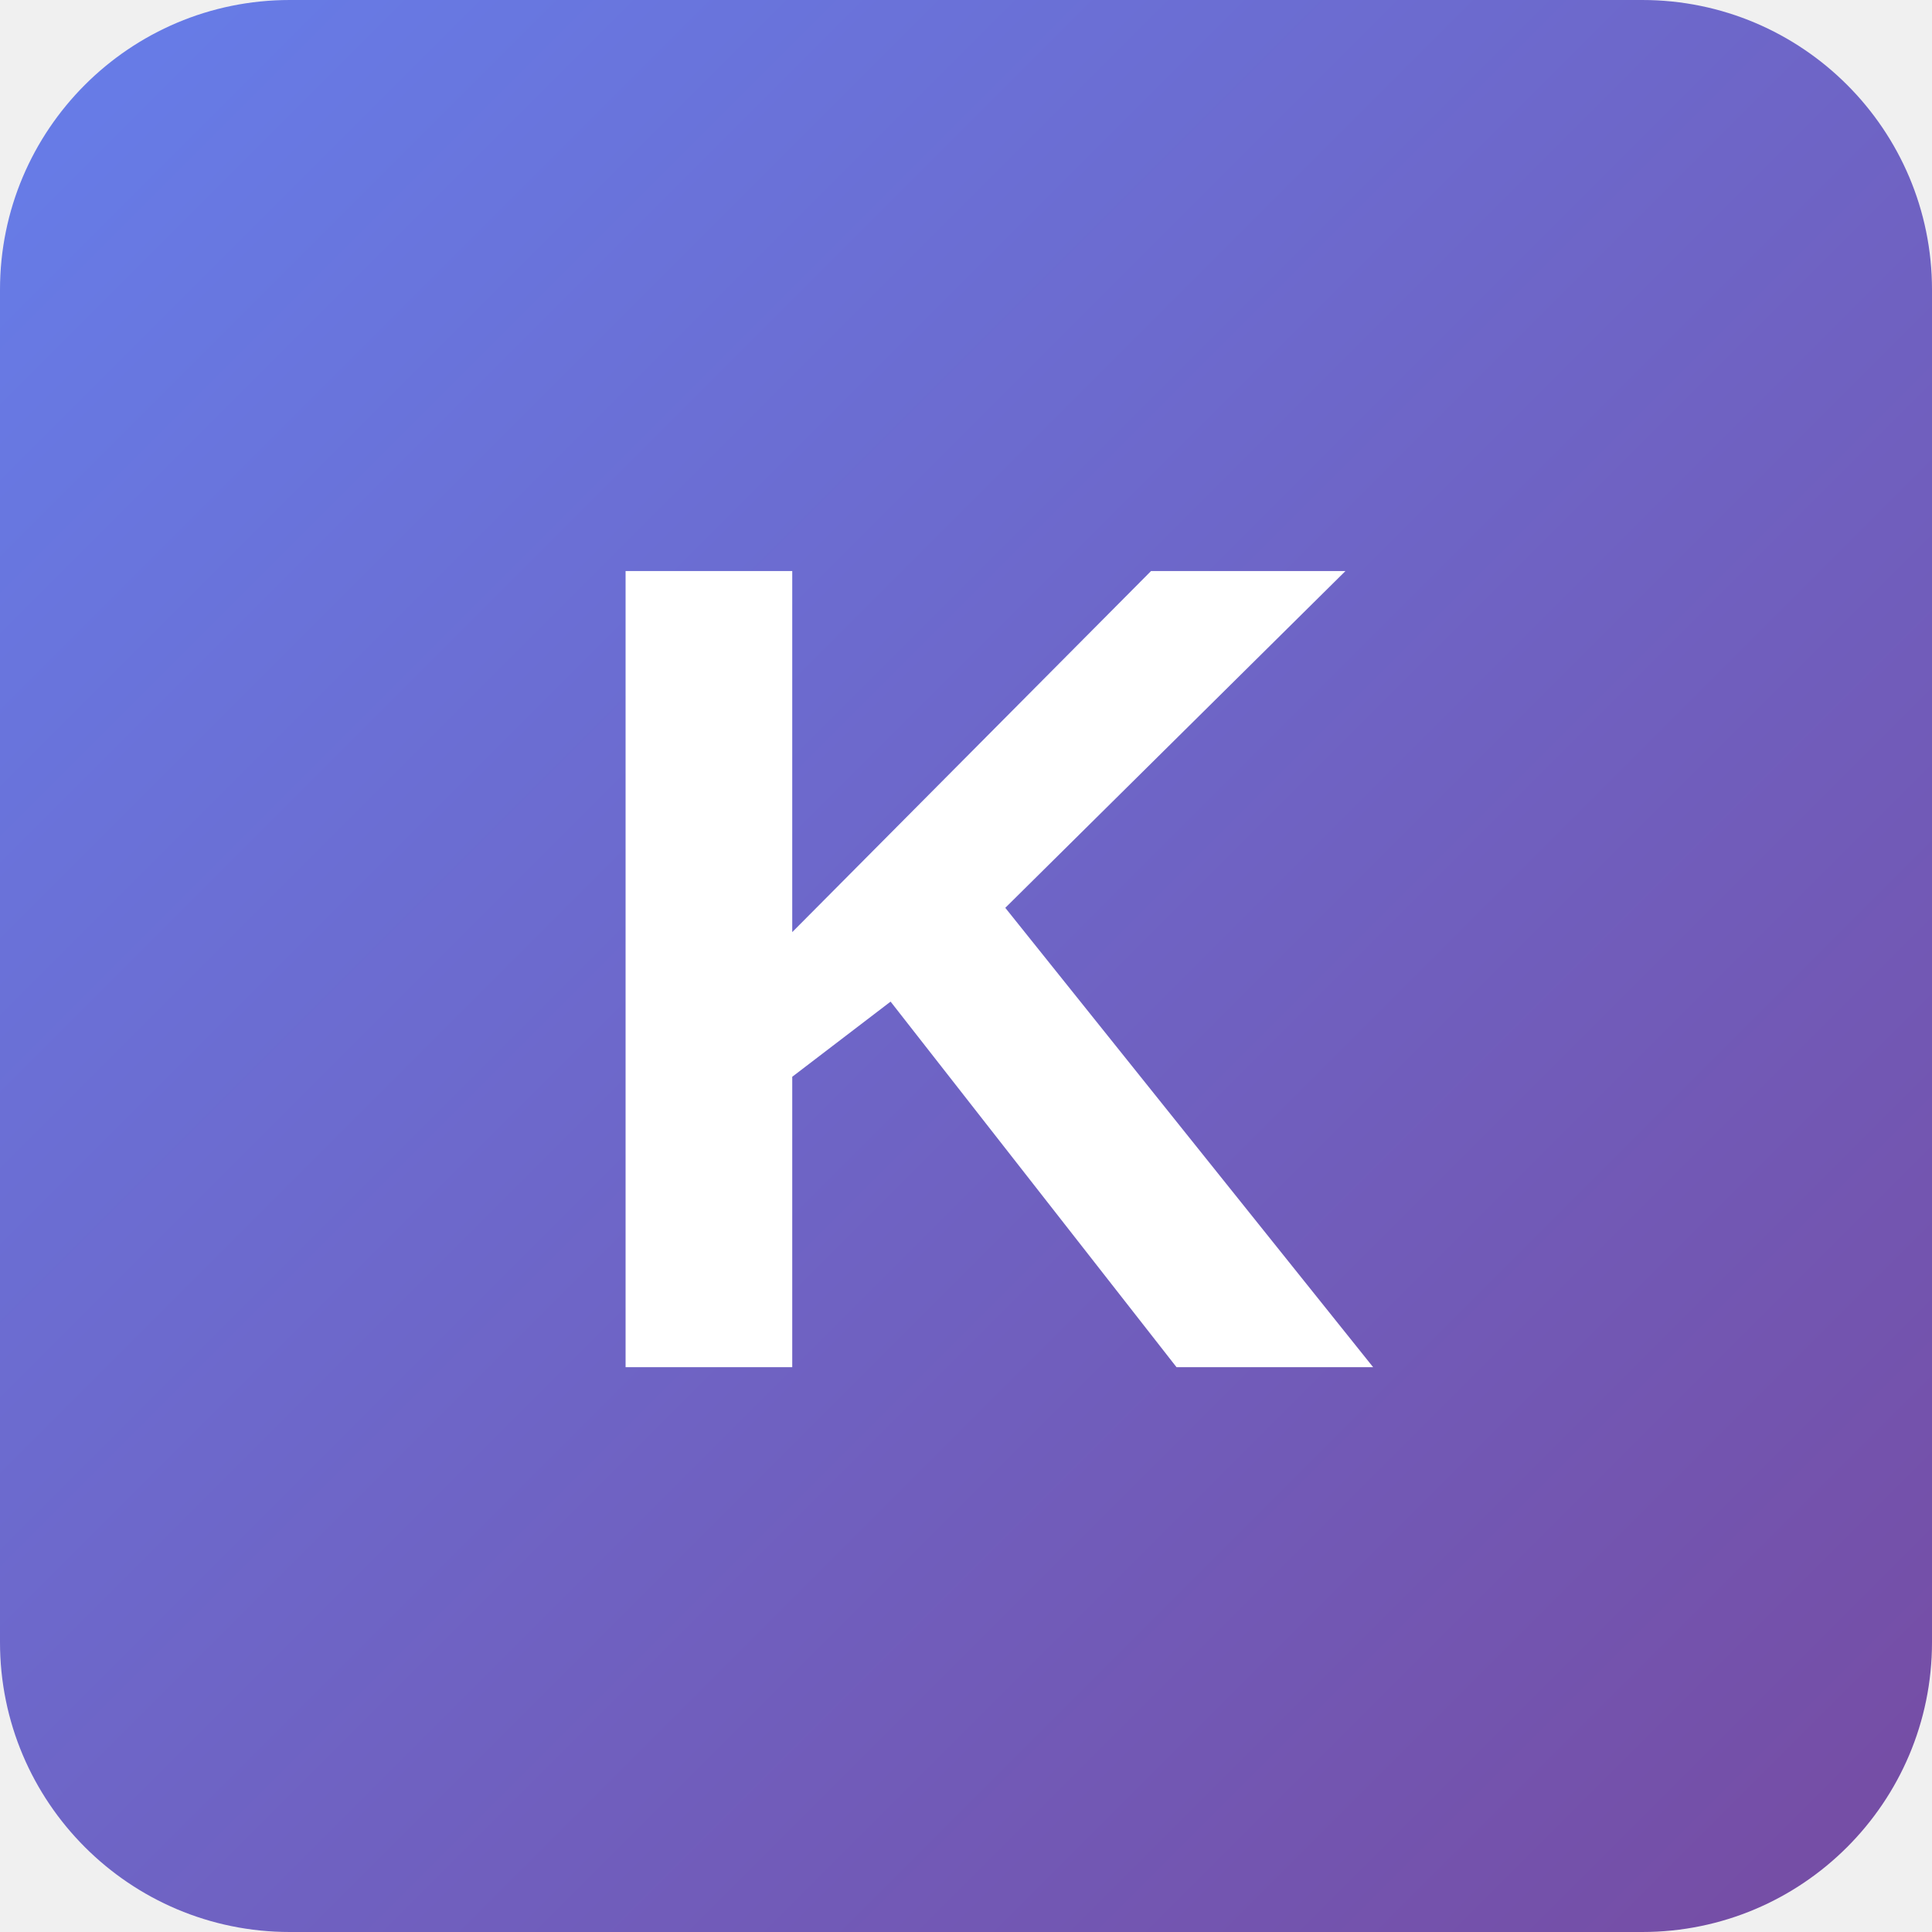
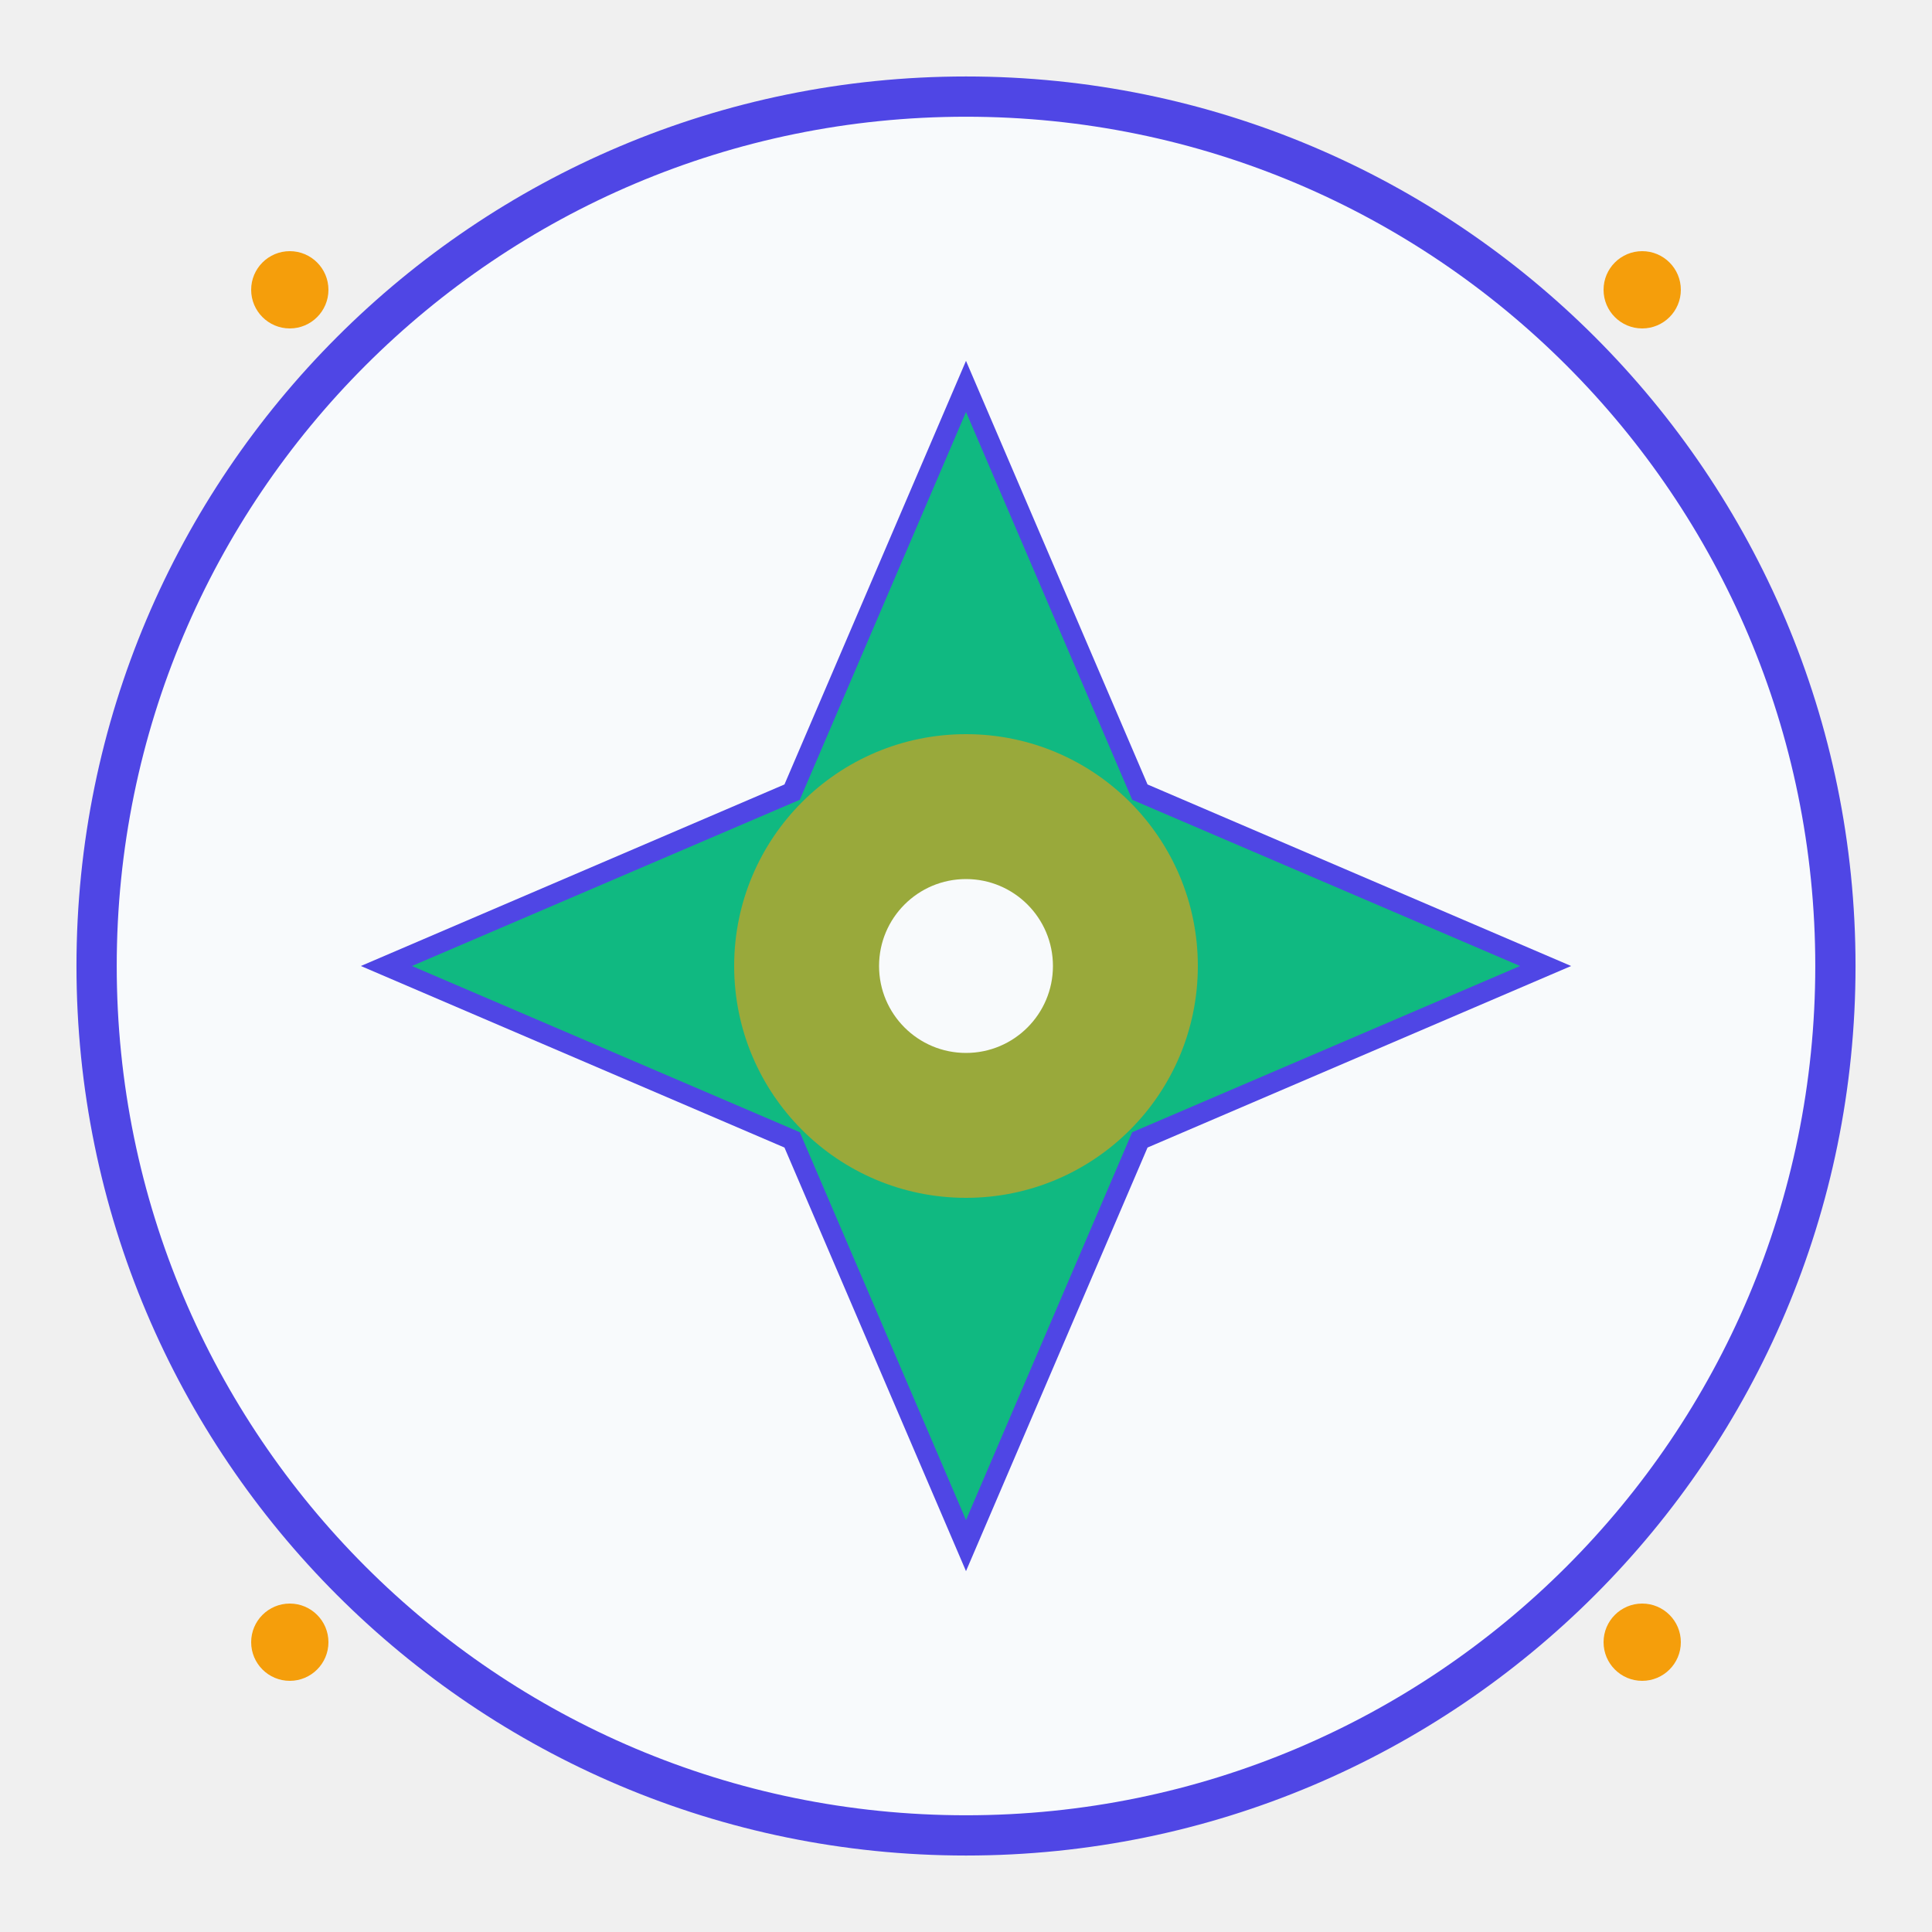
- <svg xmlns="http://www.w3.org/2000/svg" width="384" height="384">
-   <defs>
-     <linearGradient id="bg" x1="0%" y1="0%" x2="100%" y2="100%">
-       <stop offset="0%" style="stop-color:#667eea;stop-opacity:1" />
-       <stop offset="100%" style="stop-color:#764ba2;stop-opacity:1" />
-     </linearGradient>
-   </defs>
-   <rect width="384" height="384" rx="57.6" fill="url(#bg)" />
-   <text x="50%" y="50%" font-family="Arial, sans-serif" font-size="230" font-weight="bold" text-anchor="middle" dominant-baseline="central" fill="#ffffff">K</text>
+ <svg xmlns="http://www.w3.org/2000/svg" width="384" height="384" viewBox="0 0 384 384">
+   <circle cx="192" cy="192" r="172.8" fill="#F8FAFC" stroke="#4F46E5" stroke-width="8" />
+   <g transform="translate(192, 192)">
+     <path d="M 0,-115.2 L 34.56,-34.56 L 115.2,0 L 34.56,34.56 L 0,115.2 L -34.56,34.56 L -115.2,0 L -34.56,-34.56 Z" fill="#10B981" stroke="#4F46E5" stroke-width="4" />
+     <circle cx="0" cy="0" r="46.08" fill="#F59E0B" opacity="0.6" />
+     <circle cx="0" cy="0" r="17.28" fill="#F8FAFC" />
+   </g>
+   <circle cx="57.6" cy="57.6" r="7.68" fill="#F59E0B" />
+   <circle cx="326.4" cy="57.6" r="7.68" fill="#F59E0B" />
+   <circle cx="57.6" cy="326.4" r="7.68" fill="#F59E0B" />
+   <circle cx="326.4" cy="326.4" r="7.68" fill="#F59E0B" />
</svg>
